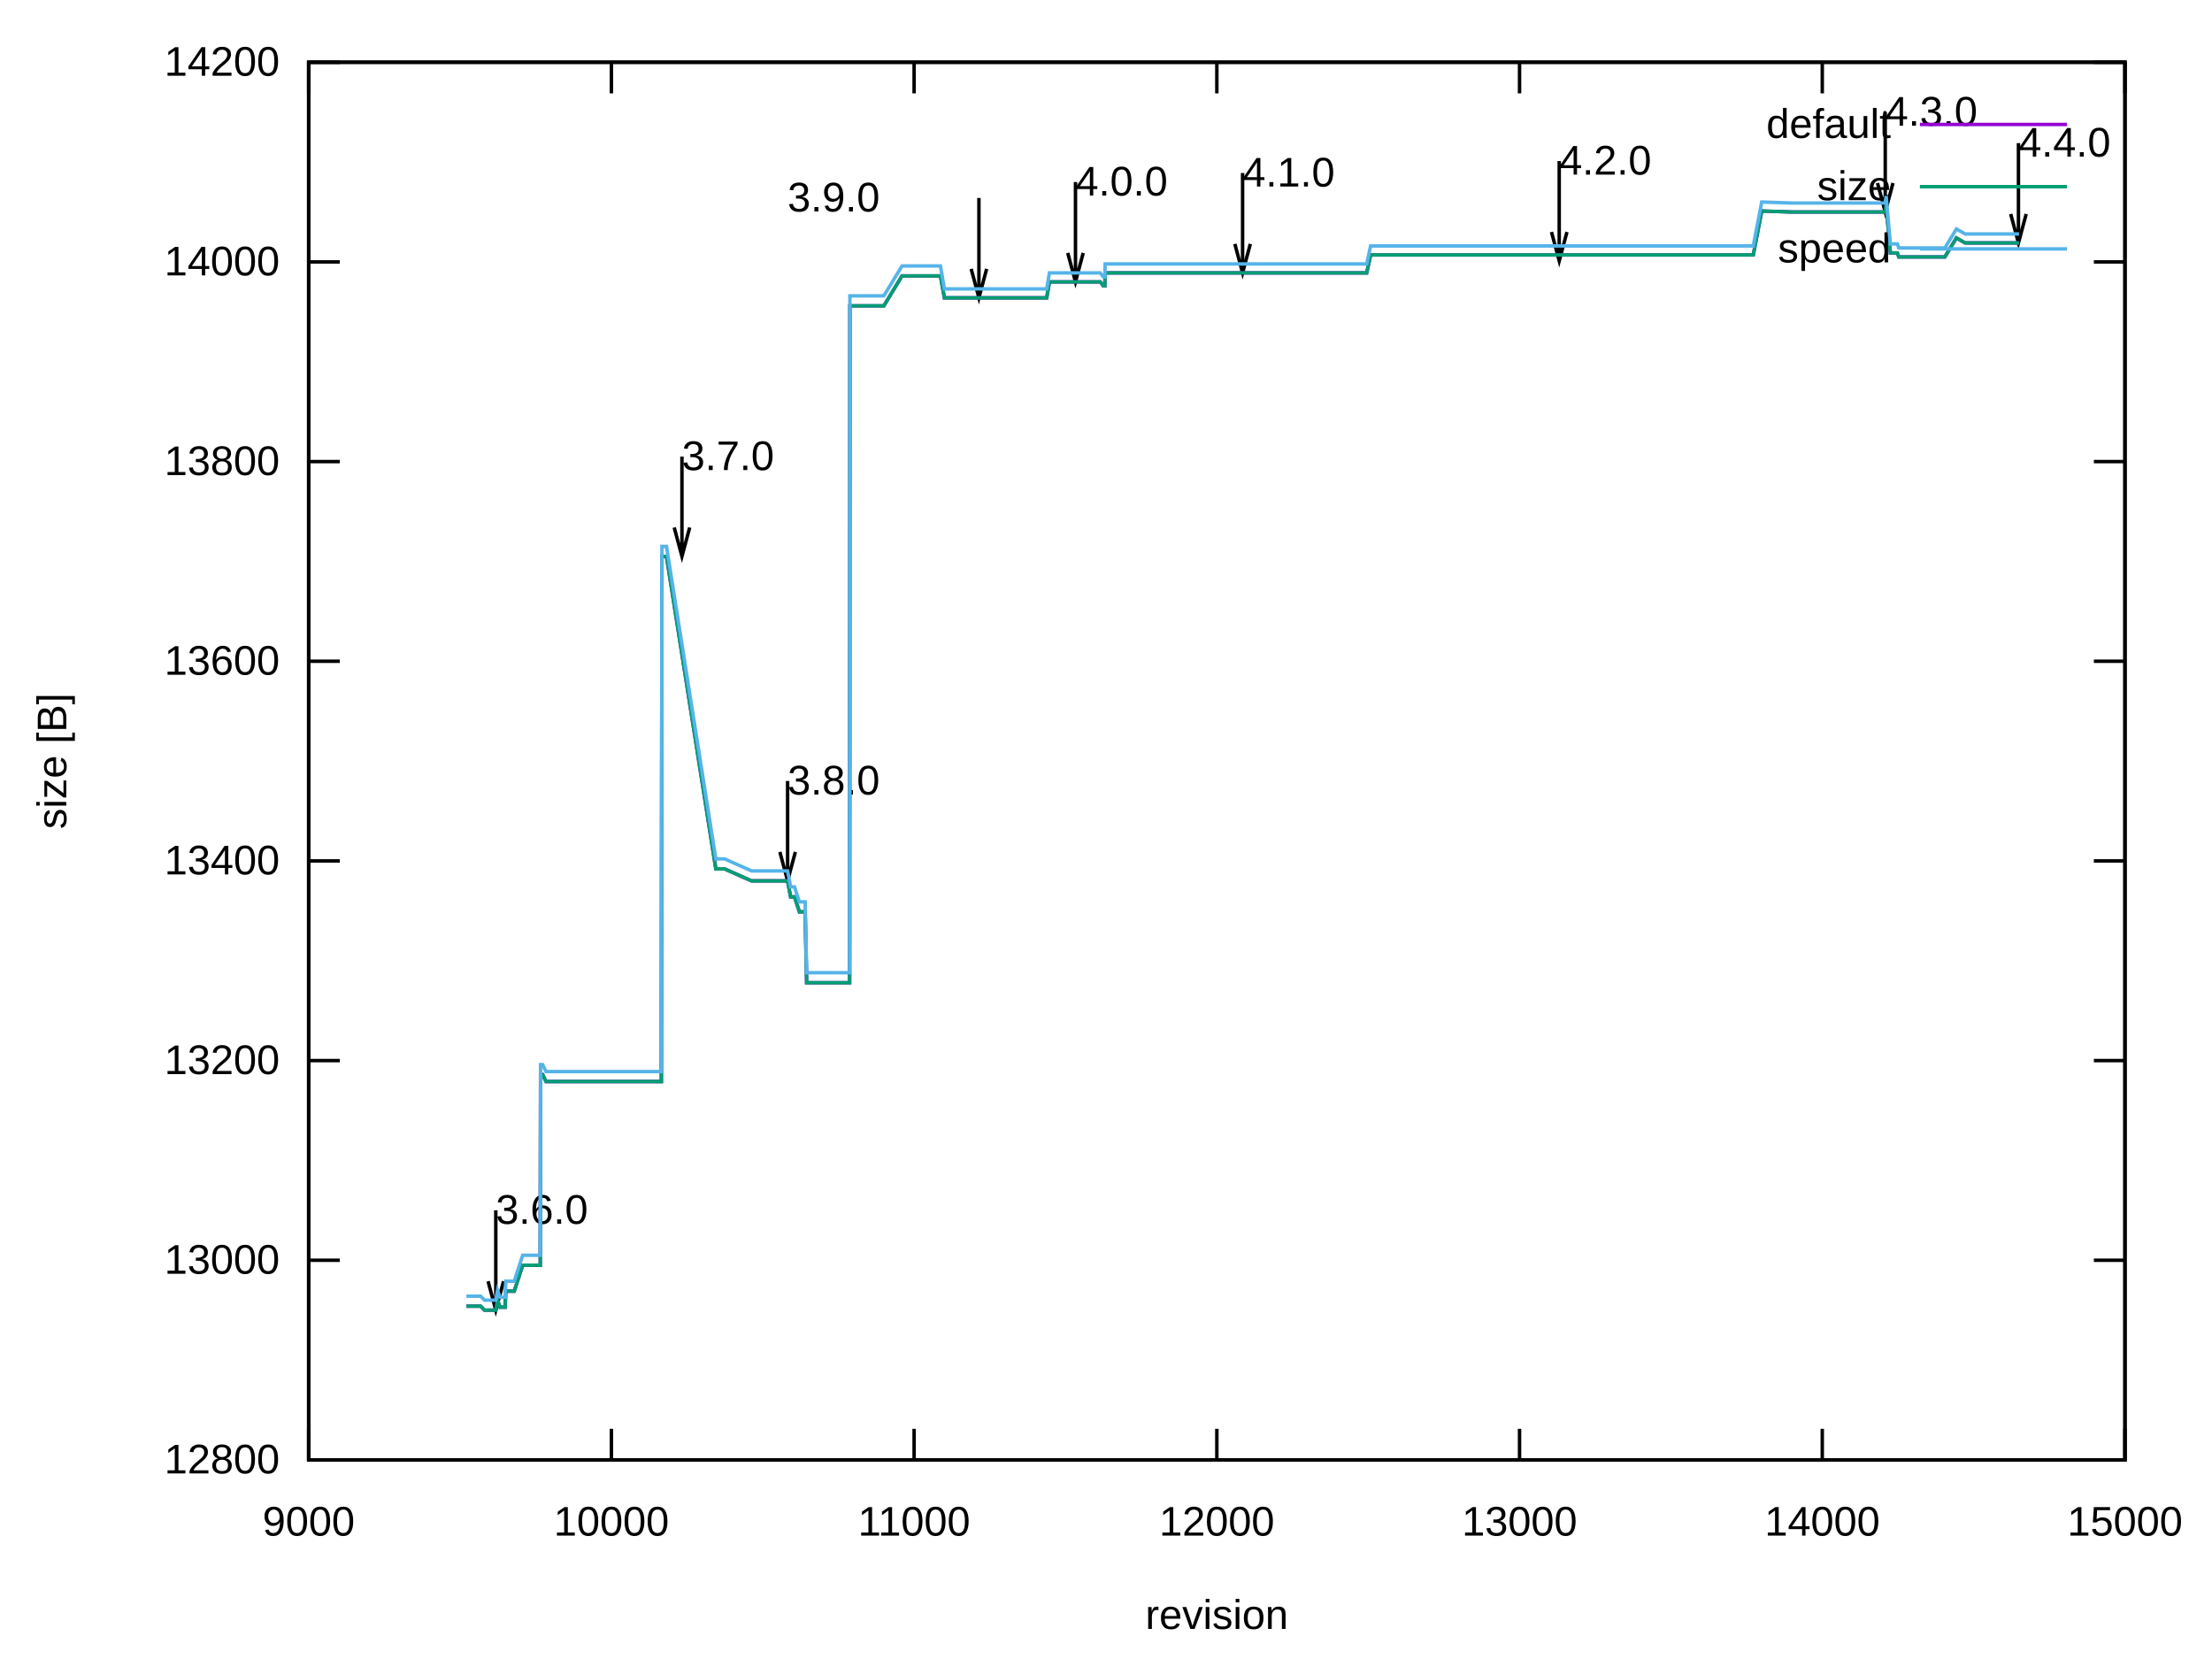
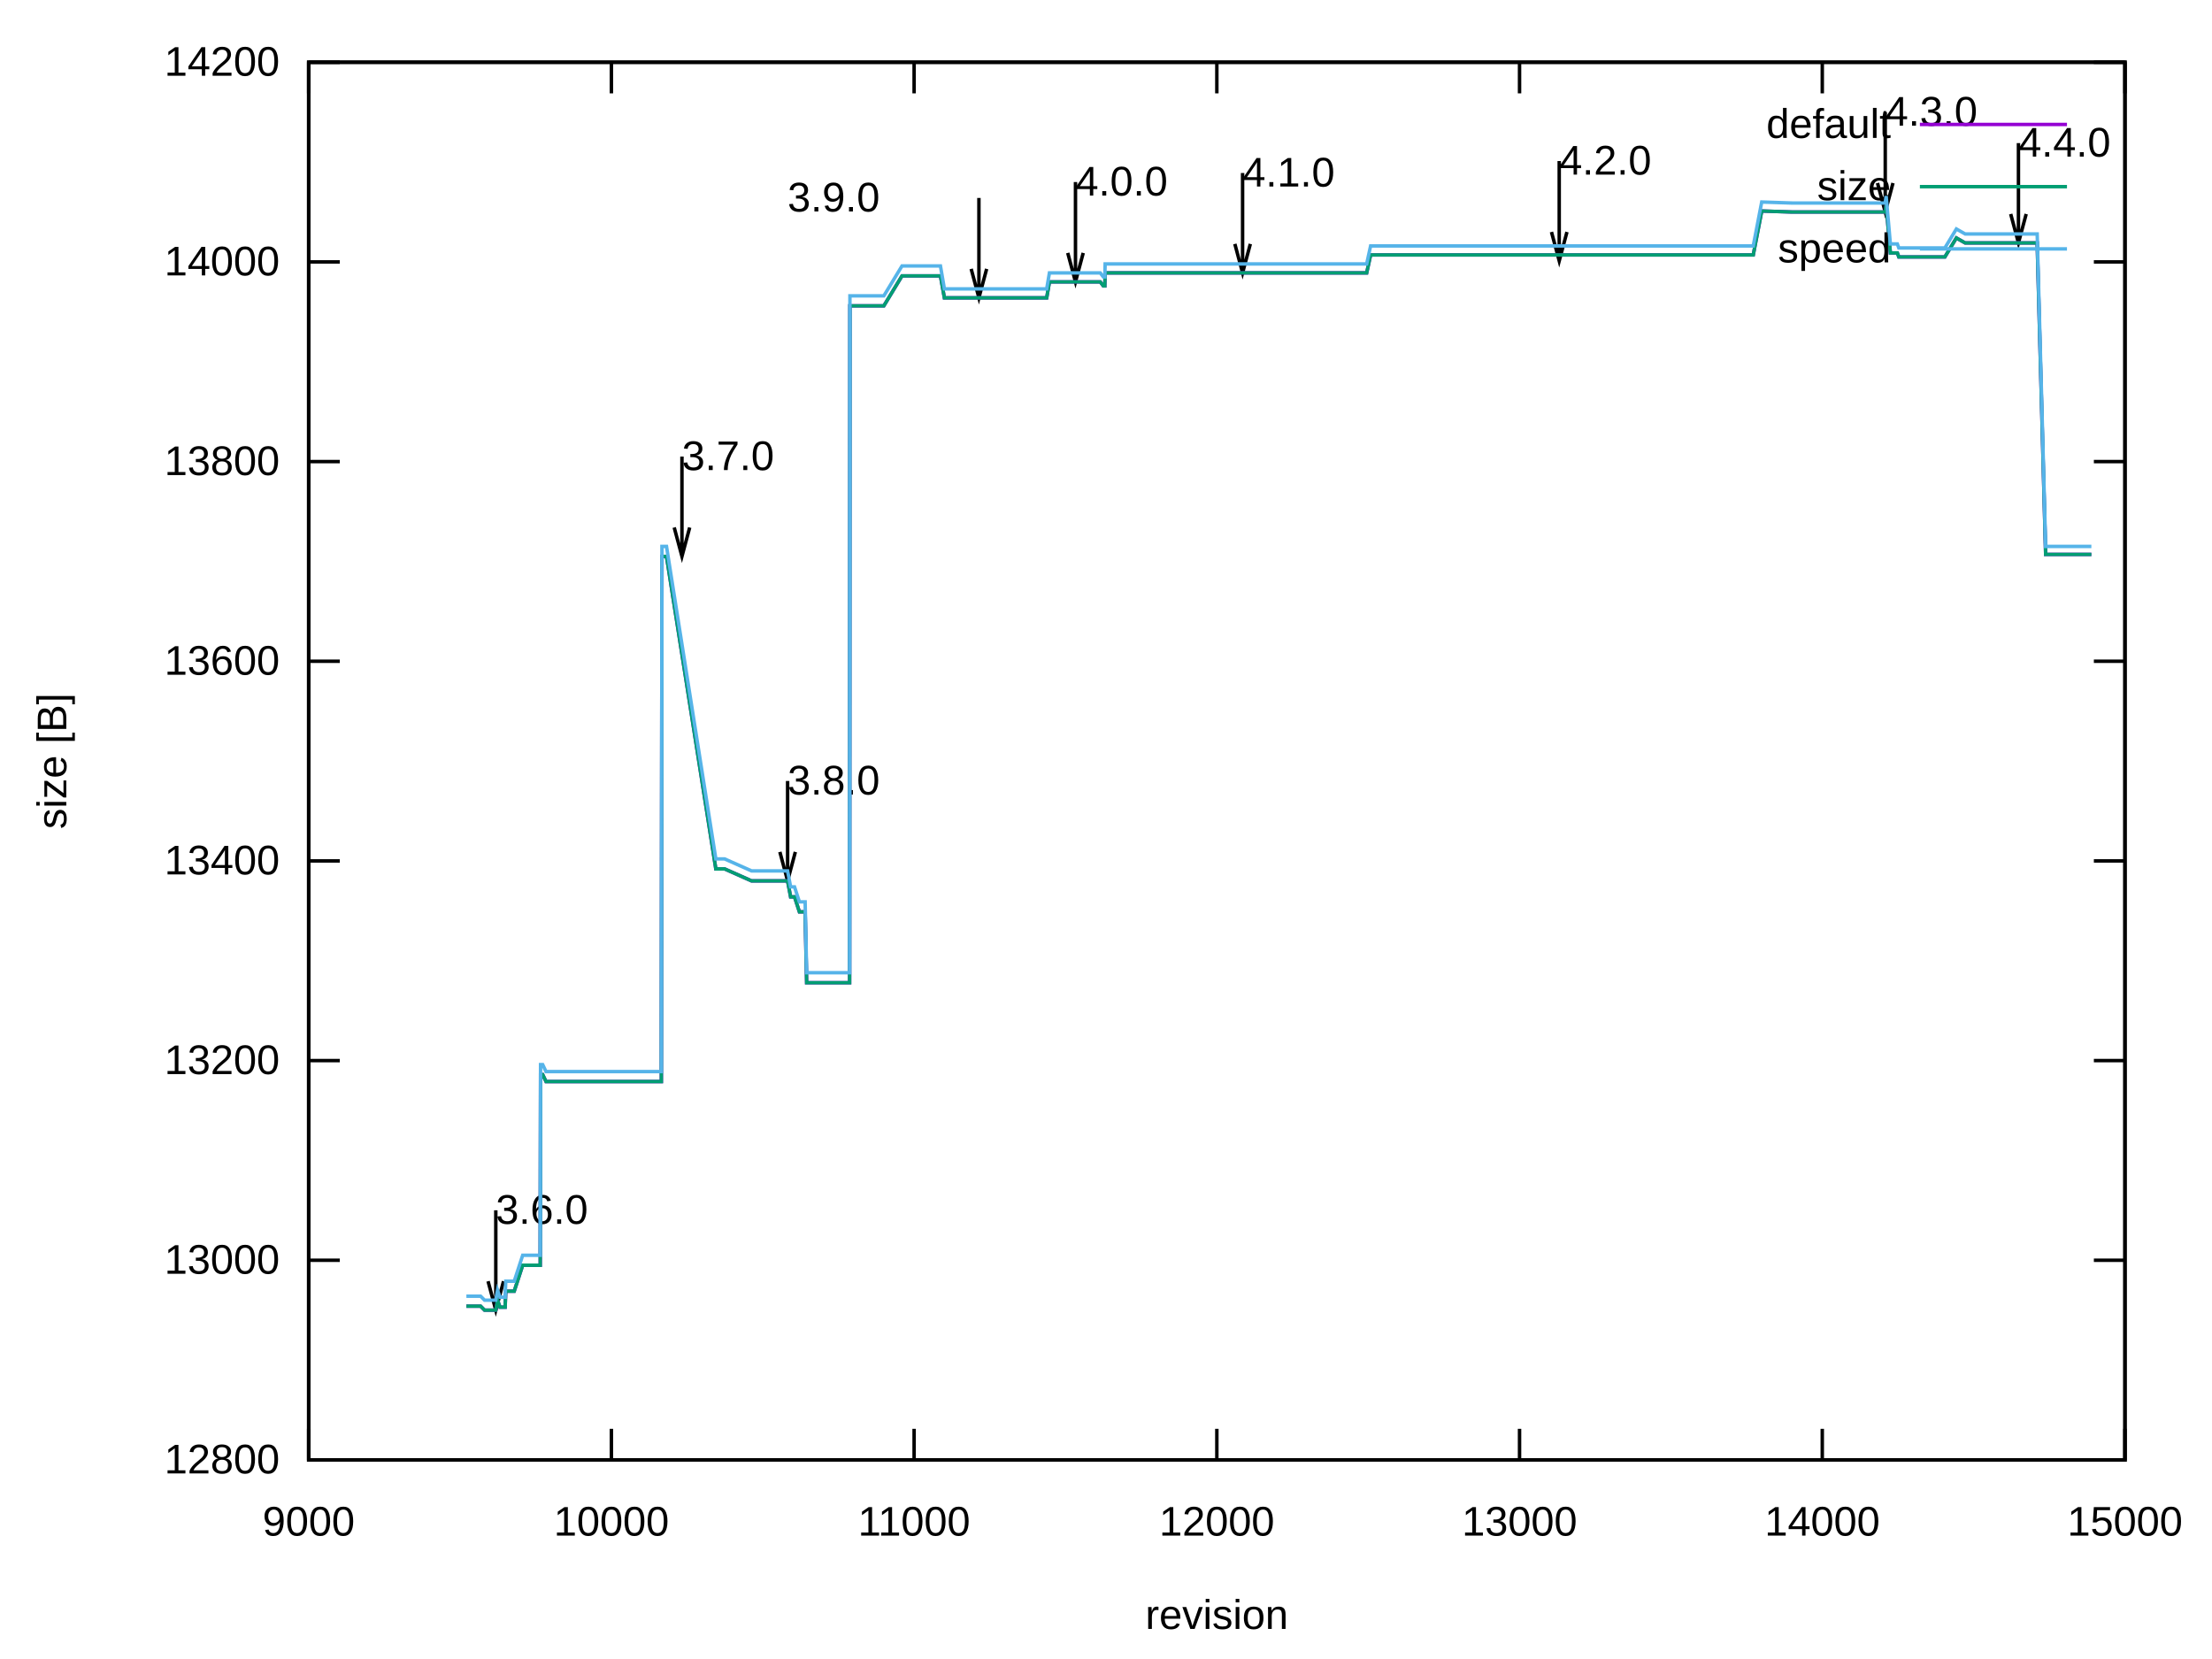
<svg xmlns="http://www.w3.org/2000/svg" xmlns:xlink="http://www.w3.org/1999/xlink" width="640" height="480" viewBox="0 0 640 480">
  <g id="gnuplot_canvas">
    <rect x="0" y="0" width="640" height="480" fill="none" />
    <defs>
      <circle id="gpDot" r="0.5" stroke-width="0.5" stroke="currentColor" />
      <path id="gpPt0" stroke-width="0.222" stroke="currentColor" d="M-1,0 h2 M0,-1 v2" />
      <path id="gpPt1" stroke-width="0.222" stroke="currentColor" d="M-1,-1 L1,1 M1,-1 L-1,1" />
      <path id="gpPt2" stroke-width="0.222" stroke="currentColor" d="M-1,0 L1,0 M0,-1 L0,1 M-1,-1 L1,1 M-1,1 L1,-1" />
      <rect id="gpPt3" stroke-width="0.222" stroke="currentColor" x="-1" y="-1" width="2" height="2" />
      <rect id="gpPt4" stroke-width="0.222" stroke="currentColor" fill="currentColor" x="-1" y="-1" width="2" height="2" />
      <circle id="gpPt5" stroke-width="0.222" stroke="currentColor" cx="0" cy="0" r="1" />
      <use xlink:href="#gpPt5" id="gpPt6" fill="currentColor" stroke="none" />
      <path id="gpPt7" stroke-width="0.222" stroke="currentColor" d="M0,-1.33 L-1.33,0.67 L1.33,0.67 z" />
      <use xlink:href="#gpPt7" id="gpPt8" fill="currentColor" stroke="none" />
      <use xlink:href="#gpPt7" id="gpPt9" stroke="currentColor" transform="rotate(180)" />
      <use xlink:href="#gpPt9" id="gpPt10" fill="currentColor" stroke="none" />
      <use xlink:href="#gpPt3" id="gpPt11" stroke="currentColor" transform="rotate(45)" />
      <use xlink:href="#gpPt11" id="gpPt12" fill="currentColor" stroke="none" />
      <path id="gpPt13" stroke-width="0.222" stroke="currentColor" d="M0,1.330 L1.265,0.411 L0.782,-1.067 L-0.782,-1.076 L-1.265,0.411 z" />
      <use xlink:href="#gpPt13" id="gpPt14" fill="currentColor" stroke="none" />
      <filter id="textbox" filterUnits="objectBoundingBox" x="0" y="0" height="1" width="1">
        <feFlood flood-color="white" flood-opacity="1" result="bgnd" />
        <feComposite in="SourceGraphic" in2="bgnd" operator="atop" />
      </filter>
      <filter id="greybox" filterUnits="objectBoundingBox" x="0" y="0" height="1" width="1">
        <feFlood flood-color="lightgrey" flood-opacity="1" result="grey" />
        <feComposite in="SourceGraphic" in2="grey" operator="atop" />
      </filter>
    </defs>
    <g fill="none" color="white" stroke="currentColor" stroke-width="1.00" stroke-linecap="butt" stroke-linejoin="miter">
</g>
    <g fill="none" color="black" stroke="currentColor" stroke-width="1.00" stroke-linecap="butt" stroke-linejoin="miter">
      <path stroke="black" d="M89.31,422.40 L98.31,422.40 M614.82,422.40 L605.82,422.40  " />
      <g transform="translate(80.92,426.30)" stroke="none" fill="black" font-family="Arial" font-size="12.00" text-anchor="end">
        <text>
          <tspan font-family="Arial"> 12800</tspan>
        </text>
      </g>
    </g>
    <g fill="none" color="black" stroke="currentColor" stroke-width="1.00" stroke-linecap="butt" stroke-linejoin="miter">
      <path stroke="black" d="M89.31,364.63 L98.31,364.63 M614.82,364.63 L605.82,364.63  " />
      <g transform="translate(80.92,368.53)" stroke="none" fill="black" font-family="Arial" font-size="12.00" text-anchor="end">
        <text>
          <tspan font-family="Arial"> 13000</tspan>
        </text>
      </g>
    </g>
    <g fill="none" color="black" stroke="currentColor" stroke-width="1.00" stroke-linecap="butt" stroke-linejoin="miter">
      <path stroke="black" d="M89.31,306.86 L98.31,306.86 M614.82,306.86 L605.82,306.86  " />
      <g transform="translate(80.92,310.76)" stroke="none" fill="black" font-family="Arial" font-size="12.00" text-anchor="end">
        <text>
          <tspan font-family="Arial"> 13200</tspan>
        </text>
      </g>
    </g>
    <g fill="none" color="black" stroke="currentColor" stroke-width="1.00" stroke-linecap="butt" stroke-linejoin="miter">
      <path stroke="black" d="M89.31,249.09 L98.31,249.09 M614.82,249.09 L605.82,249.09  " />
      <g transform="translate(80.92,252.99)" stroke="none" fill="black" font-family="Arial" font-size="12.00" text-anchor="end">
        <text>
          <tspan font-family="Arial"> 13400</tspan>
        </text>
      </g>
    </g>
    <g fill="none" color="black" stroke="currentColor" stroke-width="1.00" stroke-linecap="butt" stroke-linejoin="miter">
      <path stroke="black" d="M89.31,191.32 L98.31,191.32 M614.82,191.32 L605.82,191.32  " />
      <g transform="translate(80.92,195.22)" stroke="none" fill="black" font-family="Arial" font-size="12.00" text-anchor="end">
        <text>
          <tspan font-family="Arial"> 13600</tspan>
        </text>
      </g>
    </g>
    <g fill="none" color="black" stroke="currentColor" stroke-width="1.00" stroke-linecap="butt" stroke-linejoin="miter">
      <path stroke="black" d="M89.31,133.55 L98.31,133.55 M614.82,133.55 L605.82,133.55  " />
      <g transform="translate(80.92,137.45)" stroke="none" fill="black" font-family="Arial" font-size="12.00" text-anchor="end">
        <text>
          <tspan font-family="Arial"> 13800</tspan>
        </text>
      </g>
    </g>
    <g fill="none" color="black" stroke="currentColor" stroke-width="1.00" stroke-linecap="butt" stroke-linejoin="miter">
      <path stroke="black" d="M89.31,75.78 L98.31,75.78 M614.82,75.78 L605.82,75.78  " />
      <g transform="translate(80.92,79.68)" stroke="none" fill="black" font-family="Arial" font-size="12.00" text-anchor="end">
        <text>
          <tspan font-family="Arial"> 14000</tspan>
        </text>
      </g>
    </g>
    <g fill="none" color="black" stroke="currentColor" stroke-width="1.00" stroke-linecap="butt" stroke-linejoin="miter">
      <path stroke="black" d="M89.31,18.01 L98.31,18.01 M614.82,18.01 L605.82,18.01  " />
      <g transform="translate(80.92,21.91)" stroke="none" fill="black" font-family="Arial" font-size="12.00" text-anchor="end">
        <text>
          <tspan font-family="Arial"> 14200</tspan>
        </text>
      </g>
    </g>
    <g fill="none" color="black" stroke="currentColor" stroke-width="1.00" stroke-linecap="butt" stroke-linejoin="miter">
      <path stroke="black" d="M89.31,422.40 L89.31,413.40 M89.31,18.01 L89.31,27.01  " />
      <g transform="translate(89.31,444.30)" stroke="none" fill="black" font-family="Arial" font-size="12.00" text-anchor="middle">
        <text>
          <tspan font-family="Arial"> 9000</tspan>
        </text>
      </g>
    </g>
    <g fill="none" color="black" stroke="currentColor" stroke-width="1.00" stroke-linecap="butt" stroke-linejoin="miter">
      <path stroke="black" d="M176.90,422.40 L176.90,413.40 M176.90,18.01 L176.90,27.01  " />
      <g transform="translate(176.90,444.30)" stroke="none" fill="black" font-family="Arial" font-size="12.00" text-anchor="middle">
        <text>
          <tspan font-family="Arial"> 10000</tspan>
        </text>
      </g>
    </g>
    <g fill="none" color="black" stroke="currentColor" stroke-width="1.00" stroke-linecap="butt" stroke-linejoin="miter">
      <path stroke="black" d="M264.48,422.40 L264.48,413.40 M264.48,18.01 L264.48,27.01  " />
      <g transform="translate(264.48,444.30)" stroke="none" fill="black" font-family="Arial" font-size="12.00" text-anchor="middle">
        <text>
          <tspan font-family="Arial"> 11000</tspan>
        </text>
      </g>
    </g>
    <g fill="none" color="black" stroke="currentColor" stroke-width="1.00" stroke-linecap="butt" stroke-linejoin="miter">
      <path stroke="black" d="M352.07,422.40 L352.07,413.40 M352.07,18.01 L352.07,27.01  " />
      <g transform="translate(352.07,444.30)" stroke="none" fill="black" font-family="Arial" font-size="12.00" text-anchor="middle">
        <text>
          <tspan font-family="Arial"> 12000</tspan>
        </text>
      </g>
    </g>
    <g fill="none" color="black" stroke="currentColor" stroke-width="1.00" stroke-linecap="butt" stroke-linejoin="miter">
      <path stroke="black" d="M439.65,422.40 L439.65,413.40 M439.65,18.01 L439.65,27.01  " />
      <g transform="translate(439.65,444.30)" stroke="none" fill="black" font-family="Arial" font-size="12.00" text-anchor="middle">
        <text>
          <tspan font-family="Arial"> 13000</tspan>
        </text>
      </g>
    </g>
    <g fill="none" color="black" stroke="currentColor" stroke-width="1.00" stroke-linecap="butt" stroke-linejoin="miter">
      <path stroke="black" d="M527.24,422.40 L527.24,413.40 M527.24,18.01 L527.24,27.01  " />
      <g transform="translate(527.24,444.30)" stroke="none" fill="black" font-family="Arial" font-size="12.00" text-anchor="middle">
        <text>
          <tspan font-family="Arial"> 14000</tspan>
        </text>
      </g>
    </g>
    <g fill="none" color="black" stroke="currentColor" stroke-width="1.00" stroke-linecap="butt" stroke-linejoin="miter">
      <path stroke="black" d="M614.82,422.40 L614.82,413.40 M614.82,18.01 L614.82,27.01  " />
      <g transform="translate(614.82,444.30)" stroke="none" fill="black" font-family="Arial" font-size="12.00" text-anchor="middle">
        <text>
          <tspan font-family="Arial"> 15000</tspan>
        </text>
      </g>
    </g>
    <g fill="none" color="black" stroke="currentColor" stroke-width="1.00" stroke-linecap="butt" stroke-linejoin="miter">
</g>
    <g fill="none" color="black" stroke="currentColor" stroke-width="1.00" stroke-linecap="butt" stroke-linejoin="miter">
      <path stroke="black" d="M89.31,18.01 L89.31,422.40 L614.82,422.40 L614.82,18.01 L89.31,18.01 Z  " />
      <g transform="translate(143.44,354.09)" stroke="none" fill="black" font-family="Arial" font-size="12.00" text-anchor="start">
        <text>
          <tspan font-family="Arial">3.6.0</tspan>
        </text>
      </g>
      <g transform="translate(197.30,136.01)" stroke="none" fill="black" font-family="Arial" font-size="12.00" text-anchor="start">
        <text>
          <tspan font-family="Arial">3.7.0</tspan>
        </text>
      </g>
      <g transform="translate(227.87,229.88)" stroke="none" fill="black" font-family="Arial" font-size="12.00" text-anchor="start">
        <text>
          <tspan font-family="Arial">3.8.0</tspan>
        </text>
      </g>
      <g transform="translate(227.87,61.19)" stroke="none" fill="black" font-family="Arial" font-size="12.00" text-anchor="start">
        <text>
          <tspan font-family="Arial">3.9.0</tspan>
        </text>
      </g>
      <g transform="translate(311.16,56.57)" stroke="none" fill="black" font-family="Arial" font-size="12.00" text-anchor="start">
        <text>
          <tspan font-family="Arial">4.0.0</tspan>
        </text>
      </g>
      <g transform="translate(359.51,53.97)" stroke="none" fill="black" font-family="Arial" font-size="12.00" text-anchor="start">
        <text>
          <tspan font-family="Arial">4.1.0</tspan>
        </text>
      </g>
      <g transform="translate(451.12,50.51)" stroke="none" fill="black" font-family="Arial" font-size="12.00" text-anchor="start">
        <text>
          <tspan font-family="Arial">4.2.0</tspan>
        </text>
      </g>
      <g transform="translate(545.45,36.35)" stroke="none" fill="black" font-family="Arial" font-size="12.00" text-anchor="start">
        <text>
          <tspan font-family="Arial">4.3.0</tspan>
        </text>
      </g>
      <g transform="translate(583.99,45.31)" stroke="none" fill="black" font-family="Arial" font-size="12.00" text-anchor="start">
        <text>
          <tspan font-family="Arial">4.4.0</tspan>
        </text>
      </g>
-       <path stroke="black" d="M141.21,370.70 L143.45,379.06 L145.69,370.70 M143.45,350.18 L143.45,379.06 M195.07,152.62 L197.31,160.98 L199.55,152.62   M197.31,132.10 L197.31,160.98 M225.64,246.49 L227.88,254.86 L230.12,246.49 M227.88,225.97 L227.88,254.86 M280.99,77.80   L283.23,86.17 L285.47,77.80 M283.23,57.28 L283.23,86.17 M308.93,73.18 L311.17,81.55 L313.41,73.18 M311.17,52.66   L311.17,81.55 M357.28,70.58 L359.52,78.95 L361.76,70.58 M359.52,50.06 L359.52,78.95 M448.89,67.12 L451.13,75.48   L453.37,67.12 M451.13,46.60 L451.13,75.48 M543.22,52.96 L545.46,61.33 L547.70,52.96 M545.46,32.44 L545.46,61.33   M581.76,61.92 L584.00,70.28 L586.24,61.92 M584.00,41.40 L584.00,70.28  " />
-     </g>
-     <g fill="none" color="black" stroke="currentColor" stroke-width="1.00" stroke-linecap="butt" stroke-linejoin="miter">
-       <g transform="translate(19.18,220.21) rotate(270)" stroke="none" fill="black" font-family="Arial" font-size="12.00" text-anchor="middle">
-         <text>
-           <tspan font-family="Arial">size [B]</tspan>
-         </text>
-       </g>
-     </g>
-     <g fill="none" color="black" stroke="currentColor" stroke-width="1.00" stroke-linecap="butt" stroke-linejoin="miter">
-       <g transform="translate(352.06,471.30)" stroke="none" fill="black" font-family="Arial" font-size="12.00" text-anchor="middle">
-         <text>
-           <tspan font-family="Arial">revision</tspan>
-         </text>
-       </g>
+     </g>
+     <g fill="none" color="black" stroke="currentColor" stroke-width="1.00" stroke-linecap="butt" stroke-linejoin="miter">
+       <path stroke="black" d="M141.21,370.70 L143.45,379.06 L145.69,370.70 M143.45,350.18 L143.45,379.06  " />
+     </g>
+     <g fill="none" color="black" stroke="currentColor" stroke-width="1.00" stroke-linecap="butt" stroke-linejoin="miter">
+       <path stroke="black" d="M195.07,152.62 L197.31,160.98 L199.55,152.62 M197.31,132.10 L197.31,160.98  " />
+     </g>
+     <g fill="none" color="black" stroke="currentColor" stroke-width="1.00" stroke-linecap="butt" stroke-linejoin="miter">
+       <path stroke="black" d="M225.64,246.49 L227.88,254.86 L230.12,246.49 M227.88,225.97 L227.88,254.86  " />
+     </g>
+     <g fill="none" color="black" stroke="currentColor" stroke-width="1.00" stroke-linecap="butt" stroke-linejoin="miter">
+       <path stroke="black" d="M280.99,77.80 L283.23,86.17 L285.47,77.80 M283.23,57.28 L283.23,86.17  " />
+     </g>
+     <g fill="none" color="black" stroke="currentColor" stroke-width="1.00" stroke-linecap="butt" stroke-linejoin="miter">
+       <path stroke="black" d="M308.93,73.18 L311.17,81.55 L313.41,73.18 M311.17,52.66 L311.17,81.55  " />
+     </g>
+     <g fill="none" color="black" stroke="currentColor" stroke-width="1.00" stroke-linecap="butt" stroke-linejoin="miter">
+       <path stroke="black" d="M357.28,70.58 L359.52,78.95 L361.76,70.58 M359.52,50.06 L359.52,78.95  " />
+     </g>
+     <g fill="none" color="black" stroke="currentColor" stroke-width="1.00" stroke-linecap="butt" stroke-linejoin="miter">
+       <path stroke="black" d="M448.89,67.12 L451.13,75.48 L453.37,67.12 M451.13,46.60 L451.13,75.48  " />
+     </g>
+     <g fill="none" color="black" stroke="currentColor" stroke-width="1.00" stroke-linecap="butt" stroke-linejoin="miter">
+       <path stroke="black" d="M543.22,52.96 L545.46,61.33 L547.70,52.96 M545.46,32.44 L545.46,61.33  " />
+     </g>
+     <g fill="none" color="black" stroke="currentColor" stroke-width="1.00" stroke-linecap="butt" stroke-linejoin="miter">
+       <path stroke="black" d="M581.76,61.92 L584.00,70.28 L586.24,61.92 M584.00,41.40 L584.00,70.28  " />
    </g>
    <g fill="none" color="black" stroke="currentColor" stroke-width="1.00" stroke-linecap="butt" stroke-linejoin="miter">
</g>
    <g id="gnuplot_plot_1">
      <g fill="none" color="black" stroke="currentColor" stroke-width="1.00" stroke-linecap="butt" stroke-linejoin="miter">
        <g transform="translate(547.09,39.91)" stroke="none" fill="black" font-family="Arial" font-size="12.00" text-anchor="end">
          <text>
            <tspan font-family="Arial">default</tspan>
          </text>
        </g>
      </g>
      <g fill="none" color="black" stroke="currentColor" stroke-width="1.00" stroke-linecap="butt" stroke-linejoin="miter">
-         <path stroke="rgb(148,   0, 211)" d="M555.48,36.01 L598.04,36.01 M134.94,377.92 L136.61,377.92 L137.48,377.92 L139.06,377.92 L140.20,379.07 L140.90,379.07   L141.51,379.07 L141.95,379.07 L142.04,379.07 L142.12,379.07 L142.21,379.07 L143.44,379.07 L143.96,376.18 L144.66,378.21   L144.93,378.21 L145.01,378.21 L145.10,378.21 L145.19,378.21 L145.36,378.21 L145.80,378.21 L145.89,378.21 L146.15,378.21   L146.33,373.58 L146.50,373.58 L146.59,373.58 L147.03,373.58 L147.29,373.58 L147.47,373.58 L147.55,373.58 L147.64,373.58   L148.78,373.58 L151.23,366.07 L153.25,366.07 L154.12,366.07 L154.74,366.07 L155.09,366.07 L155.96,366.07 L156.22,366.07   L156.31,366.07 L156.40,310.90 L156.49,310.90 L157.01,310.90 L157.98,312.93 L158.50,312.93 L158.59,312.93 L158.76,312.93   L159.12,312.93 L159.64,312.93 L159.99,312.93 L160.08,312.93 L160.69,312.93 L160.95,312.93 L161.04,312.93 L161.13,312.93   L162.01,312.93 L162.18,312.93 L162.53,312.93 L166.30,312.93 L172.43,312.93 L172.78,312.93 L172.95,312.93 L173.04,312.93   L173.48,312.93 L191.17,312.93 L191.35,312.93 L191.52,160.99 L192.13,160.99 L192.75,160.99 L192.84,160.99 L207.11,251.40   L207.46,251.40 L207.55,251.40 L208.95,251.40 L209.04,251.40 L209.65,251.40 L217.45,254.87 L220.25,254.87 L221.56,254.87   L224.19,254.87 L225.77,254.87 L227.87,254.87 L228.75,259.49 L229.53,259.49 L229.88,259.49 L231.29,263.82 L232.95,263.82   L233.39,284.33 L234.35,284.33 L234.70,284.33 L235.40,284.33 L244.77,284.33 L245.39,284.33 L245.74,284.33 L245.82,284.33   L245.91,88.49 L246.09,88.49 L246.96,88.49 L255.72,88.49 L260.98,79.82 L262.20,79.82 L272.10,79.82 L273.24,86.18   L277.62,86.18 L283.22,86.18 L287.25,86.18 L293.38,86.18 L293.82,86.18 L296.97,86.18 L302.58,86.18 L302.84,86.18   L303.63,81.56 L308.89,81.56 L309.06,81.56 L311.16,81.56 L315.80,81.56 L318.26,81.56 L318.34,81.56 L319.22,82.71   L319.66,82.71 L319.75,78.96 L320.27,78.96 L320.36,78.96 L327.72,78.96 L336.47,78.96 L352.15,78.96 L356.97,78.96   L359.51,78.96 L360.65,78.96 L360.82,78.96 L361.00,78.96 L361.35,78.96 L361.61,78.96 L362.05,78.96 L386.40,78.96   L388.41,78.96 L389.73,78.96 L391.48,78.96 L392.70,78.96 L394.81,78.96 L395.42,78.96 L396.56,73.76 L408.29,73.76   L411.01,73.76 L412.41,73.76 L412.67,73.76 L417.40,73.76 L420.73,73.76 L421.70,73.76 L424.50,73.76 L427.56,73.76   L428.70,73.76 L430.10,73.76 L430.89,73.76 L436.93,73.76 L451.12,73.76 L457.17,73.76 L465.93,73.76 L483.00,73.76   L500.00,73.76 L500.87,73.76 L501.75,73.76 L505.16,73.76 L507.27,73.76 L509.72,61.05 L518.48,61.34 L527.24,61.34   L543.35,61.34 L545.45,61.34 L545.72,59.32 L546.94,73.18 L547.82,73.18 L548.08,73.18 L548.78,73.18 L548.96,73.18   L549.39,74.34 L553.51,74.34 L557.54,74.34 L559.64,74.34 L562.09,74.34 L562.71,74.34 L566.04,68.85 L568.58,70.29   L571.90,70.29 L573.48,70.29 L583.99,70.29 L584.17,70.29  " />
+         <path stroke="rgb(148,   0, 211)" d="M555.48,36.01 L598.04,36.01 M134.94,377.92 L136.61,377.92 L137.48,377.92 L139.06,377.92 L140.20,379.07 L140.90,379.07   L141.51,379.07 L141.95,379.07 L142.04,379.07 L142.12,379.07 L142.21,379.07 L143.44,379.07 L143.96,376.18 L144.66,378.21   L144.93,378.21 L145.01,378.21 L145.10,378.21 L145.19,378.21 L145.36,378.21 L145.80,378.21 L145.89,378.21 L146.15,378.21   L146.33,373.58 L146.50,373.58 L146.59,373.58 L147.03,373.58 L147.29,373.58 L147.47,373.58 L147.55,373.58 L147.64,373.58   L148.78,373.58 L151.23,366.07 L153.25,366.07 L154.12,366.07 L154.74,366.07 L155.09,366.07 L155.96,366.07 L156.22,366.07   L156.31,366.07 L156.40,310.90 L156.49,310.90 L157.01,310.90 L157.98,312.93 L158.50,312.93 L158.59,312.93 L158.76,312.93   L159.12,312.93 L159.64,312.93 L159.99,312.93 L160.08,312.93 L160.69,312.93 L160.95,312.93 L161.04,312.93 L161.13,312.93   L162.01,312.93 L162.18,312.93 L162.53,312.93 L166.30,312.93 L172.43,312.93 L172.78,312.93 L172.95,312.93 L173.04,312.93   L173.48,312.93 L191.17,312.93 L191.35,312.93 L191.52,160.99 L192.13,160.99 L192.75,160.99 L192.84,160.99 L207.11,251.40   L207.46,251.40 L207.55,251.40 L208.95,251.40 L209.04,251.40 L209.65,251.40 L217.45,254.87 L220.25,254.87 L221.56,254.87   L224.19,254.87 L225.77,254.87 L227.87,254.87 L228.75,259.49 L229.53,259.49 L229.88,259.49 L231.29,263.82 L232.95,263.82   L233.39,284.33 L234.35,284.33 L234.70,284.33 L235.40,284.33 L244.77,284.33 L245.39,284.33 L245.74,284.33 L245.82,284.33   L245.91,88.49 L246.09,88.49 L246.96,88.49 L255.72,88.49 L260.98,79.82 L262.20,79.82 L272.10,79.82 L273.24,86.18   L277.62,86.18 L283.22,86.18 L287.25,86.18 L293.38,86.18 L293.82,86.18 L296.97,86.18 L302.58,86.18 L302.84,86.18   L303.63,81.56 L308.89,81.56 L309.06,81.56 L311.16,81.56 L315.80,81.56 L318.26,81.56 L318.34,81.56 L319.22,82.71   L319.66,82.71 L319.75,78.96 L320.27,78.96 L320.36,78.96 L327.72,78.96 L336.47,78.96 L352.15,78.96 L356.97,78.96   L359.51,78.96 L360.65,78.96 L360.82,78.96 L361.00,78.96 L361.35,78.96 L361.61,78.96 L362.05,78.96 L386.40,78.96   L388.41,78.96 L389.73,78.96 L391.48,78.96 L392.70,78.96 L394.81,78.96 L395.42,78.96 L396.56,73.76 L408.29,73.76   L411.01,73.76 L412.41,73.76 L412.67,73.76 L417.40,73.76 L420.73,73.76 L421.70,73.76 L424.50,73.76 L427.56,73.76   L428.70,73.76 L430.10,73.76 L430.89,73.76 L436.93,73.76 L451.12,73.76 L457.17,73.76 L465.93,73.76 L483.00,73.76   L500.00,73.76 L500.87,73.76 L501.75,73.76 L505.16,73.76 L507.27,73.76 L509.72,61.05 L518.48,61.34 L527.24,61.34   L543.35,61.34 L545.45,61.34 L545.72,59.32 L546.94,73.18 L547.82,73.18 L548.08,73.18 L548.78,73.18 L548.96,73.18   L549.39,74.34 L553.51,74.34 L557.54,74.34 L559.64,74.34 L562.09,74.34 L562.71,74.34 L566.04,68.85 L568.58,70.29   L571.90,70.29 L573.48,70.29 L583.99,70.29 L584.17,70.29 L589.42,70.29 L591.87,160.41 L598.79,160.41 L605.10,160.41    " />
      </g>
    </g>
    <g id="gnuplot_plot_2">
      <g fill="none" color="black" stroke="currentColor" stroke-width="1.00" stroke-linecap="butt" stroke-linejoin="miter">
        <g transform="translate(547.09,57.91)" stroke="none" fill="black" font-family="Arial" font-size="12.00" text-anchor="end">
          <text>
            <tspan font-family="Arial">size</tspan>
          </text>
        </g>
      </g>
      <g fill="none" color="black" stroke="currentColor" stroke-width="1.00" stroke-linecap="butt" stroke-linejoin="miter">
-         <path stroke="rgb(  0, 158, 115)" d="M555.48,54.01 L598.04,54.01 M134.94,377.92 L136.61,377.92 L137.48,377.92 L139.06,377.92 L140.20,379.07 L140.90,379.07   L141.51,379.07 L141.95,379.07 L142.04,379.07 L142.12,379.07 L142.21,379.07 L143.44,379.07 L143.96,376.18 L144.66,378.21   L144.93,378.21 L145.01,378.21 L145.10,378.21 L145.19,378.21 L145.36,378.21 L145.80,378.21 L145.89,378.21 L146.15,378.21   L146.33,373.58 L146.50,373.58 L146.59,373.58 L147.03,373.58 L147.29,373.58 L147.47,373.58 L147.55,373.58 L147.64,373.58   L148.78,373.58 L151.23,366.07 L153.25,366.07 L154.12,366.07 L154.74,366.07 L155.09,366.07 L155.96,366.07 L156.22,366.07   L156.31,366.07 L156.40,310.90 L156.49,310.90 L157.01,310.90 L157.98,312.93 L158.50,312.93 L158.59,312.93 L158.76,312.93   L159.12,312.93 L159.64,312.93 L159.99,312.93 L160.08,312.93 L160.69,312.93 L160.95,312.93 L161.04,312.93 L161.13,312.93   L162.01,312.93 L162.18,312.93 L162.53,312.93 L166.30,312.93 L172.43,312.93 L172.78,312.93 L172.95,312.93 L173.04,312.93   L173.48,312.93 L191.17,312.93 L191.35,312.93 L191.52,160.99 L192.13,160.99 L192.75,160.99 L192.84,160.99 L207.11,251.40   L207.46,251.40 L207.55,251.40 L208.95,251.40 L209.04,251.40 L209.65,251.40 L217.45,254.87 L220.25,254.87 L221.56,254.87   L224.19,254.87 L225.77,254.87 L227.87,254.87 L228.75,259.49 L229.53,259.49 L229.88,259.49 L231.29,263.82 L232.95,263.82   L233.39,284.33 L234.35,284.33 L234.70,284.33 L235.40,284.33 L244.77,284.33 L245.39,284.33 L245.74,284.33 L245.82,284.33   L245.91,88.49 L246.09,88.49 L246.96,88.49 L255.72,88.49 L260.98,79.82 L262.20,79.82 L272.10,79.82 L273.24,86.18   L277.62,86.18 L283.22,86.18 L287.25,86.18 L293.38,86.18 L293.82,86.18 L296.97,86.18 L302.58,86.18 L302.84,86.18   L303.63,81.56 L308.89,81.56 L309.06,81.56 L311.16,81.56 L315.80,81.56 L318.26,81.56 L318.34,81.56 L319.22,82.71   L319.66,82.71 L319.75,78.96 L320.27,78.96 L320.36,78.96 L327.72,78.96 L336.47,78.96 L352.15,78.96 L356.97,78.96   L359.51,78.96 L360.65,78.96 L360.82,78.96 L361.00,78.96 L361.35,78.96 L361.61,78.96 L362.05,78.96 L386.40,78.96   L388.41,78.96 L389.73,78.96 L391.48,78.96 L392.70,78.96 L394.81,78.96 L395.42,78.96 L396.56,73.76 L408.29,73.76   L411.01,73.76 L412.41,73.76 L412.67,73.76 L417.40,73.76 L420.73,73.76 L421.70,73.76 L424.50,73.76 L427.56,73.76   L428.70,73.76 L430.10,73.76 L430.89,73.76 L436.93,73.76 L451.12,73.76 L457.17,73.76 L465.93,73.76 L483.00,73.76   L500.00,73.76 L500.87,73.76 L501.75,73.76 L505.16,73.76 L507.27,73.76 L509.72,61.05 L518.48,61.34 L527.24,61.34   L543.35,61.34 L545.45,61.34 L545.72,59.32 L546.94,73.18 L547.82,73.18 L548.08,73.18 L548.78,73.18 L548.96,73.18   L549.39,74.34 L553.51,74.34 L557.54,74.34 L559.64,74.34 L562.09,74.34 L562.71,74.34 L566.04,68.85 L568.58,70.29   L571.90,70.29 L573.48,70.29 L583.99,70.29 L584.17,70.29  " />
+         <path stroke="rgb(  0, 158, 115)" d="M555.48,54.01 L598.04,54.01 M134.94,377.92 L136.61,377.92 L137.48,377.92 L139.06,377.92 L140.20,379.07 L140.90,379.07   L141.51,379.07 L141.95,379.07 L142.04,379.07 L142.12,379.07 L142.21,379.07 L143.44,379.07 L143.96,376.18 L144.66,378.21   L144.93,378.21 L145.01,378.21 L145.10,378.21 L145.19,378.21 L145.36,378.21 L145.80,378.21 L145.89,378.21 L146.15,378.21   L146.33,373.58 L146.50,373.58 L146.59,373.58 L147.03,373.58 L147.29,373.58 L147.47,373.58 L147.55,373.58 L147.64,373.58   L148.78,373.58 L151.23,366.07 L153.25,366.07 L154.12,366.07 L154.74,366.07 L155.09,366.07 L155.96,366.07 L156.22,366.07   L156.31,366.07 L156.40,310.90 L156.49,310.90 L157.01,310.90 L157.98,312.93 L158.50,312.93 L158.59,312.93 L158.76,312.93   L159.12,312.93 L159.64,312.93 L159.99,312.93 L160.08,312.93 L160.69,312.93 L160.95,312.93 L161.04,312.93 L161.13,312.93   L162.01,312.93 L162.18,312.93 L162.53,312.93 L166.30,312.93 L172.43,312.93 L172.78,312.93 L172.95,312.93 L173.04,312.93   L173.48,312.93 L191.17,312.93 L191.35,312.93 L191.52,160.99 L192.13,160.99 L192.75,160.99 L192.84,160.99 L207.11,251.40   L207.46,251.40 L207.55,251.40 L208.95,251.40 L209.04,251.40 L209.65,251.40 L217.45,254.87 L220.25,254.87 L221.56,254.87   L224.19,254.87 L225.77,254.87 L227.87,254.87 L228.75,259.49 L229.53,259.49 L229.88,259.49 L231.29,263.82 L232.95,263.82   L233.39,284.33 L234.35,284.33 L234.70,284.33 L235.40,284.33 L244.77,284.33 L245.39,284.33 L245.74,284.33 L245.82,284.33   L245.91,88.49 L246.09,88.49 L246.96,88.49 L255.72,88.49 L260.98,79.82 L262.20,79.82 L272.10,79.82 L273.24,86.18   L277.62,86.18 L283.22,86.18 L287.25,86.18 L293.38,86.18 L293.82,86.18 L296.97,86.18 L302.58,86.18 L302.84,86.18   L303.63,81.56 L308.89,81.56 L309.06,81.56 L311.16,81.56 L315.80,81.56 L318.26,81.56 L318.34,81.56 L319.22,82.71   L319.66,82.71 L319.75,78.96 L320.27,78.96 L320.36,78.96 L327.72,78.96 L336.47,78.96 L352.15,78.96 L356.97,78.96   L359.51,78.96 L360.65,78.96 L360.82,78.96 L361.00,78.96 L361.35,78.96 L361.61,78.96 L362.05,78.96 L386.40,78.96   L388.41,78.96 L389.73,78.96 L391.48,78.96 L392.70,78.96 L394.81,78.96 L395.42,78.96 L396.56,73.76 L408.29,73.76   L411.01,73.76 L412.41,73.76 L412.67,73.76 L417.40,73.76 L420.73,73.76 L421.70,73.76 L424.50,73.76 L427.56,73.76   L428.70,73.76 L430.10,73.76 L430.89,73.76 L436.93,73.76 L451.12,73.76 L457.17,73.76 L465.93,73.76 L483.00,73.76   L500.00,73.76 L500.87,73.76 L501.75,73.76 L505.16,73.76 L507.27,73.76 L509.72,61.05 L518.48,61.34 L527.24,61.34   L543.35,61.34 L545.45,61.34 L545.72,59.32 L546.94,73.18 L547.82,73.18 L548.08,73.18 L548.78,73.18 L548.96,73.18   L549.39,74.34 L553.51,74.34 L557.54,74.34 L559.64,74.34 L562.09,74.34 L562.71,74.34 L566.04,68.85 L568.58,70.29   L571.90,70.29 L573.48,70.29 L583.99,70.29 L584.17,70.29 L589.42,70.29 L591.87,160.41 L598.79,160.41 L605.10,160.41    " />
      </g>
    </g>
    <g id="gnuplot_plot_3">
      <g fill="none" color="black" stroke="currentColor" stroke-width="1.00" stroke-linecap="butt" stroke-linejoin="miter">
        <g transform="translate(547.09,75.91)" stroke="none" fill="black" font-family="Arial" font-size="12.00" text-anchor="end">
          <text>
            <tspan font-family="Arial">speed</tspan>
          </text>
        </g>
      </g>
      <g fill="none" color="black" stroke="currentColor" stroke-width="1.00" stroke-linecap="butt" stroke-linejoin="miter">
-         <path stroke="rgb( 86, 180, 233)" d="M555.48,72.01 L598.04,72.01 M134.94,375.03 L136.61,375.03 L137.48,375.03 L139.06,375.03 L140.20,376.18 L140.90,376.18   L141.51,376.18 L141.95,376.18 L142.04,376.18 L142.12,376.18 L142.21,376.18 L143.44,376.18 L143.96,373.30 L144.66,375.32   L144.93,375.32 L145.01,375.32 L145.10,375.32 L145.19,375.32 L145.36,375.32 L145.80,375.32 L145.89,375.32 L146.15,375.32   L146.33,370.70 L146.50,370.70 L146.59,370.70 L147.03,370.70 L147.29,370.70 L147.47,370.70 L147.55,370.70 L147.64,370.70   L148.78,370.70 L151.23,363.19 L153.25,363.19 L154.12,363.19 L154.74,363.19 L155.09,363.19 L155.96,363.19 L156.22,363.19   L156.31,363.19 L156.40,308.02 L156.49,308.02 L157.01,308.02 L157.98,310.04 L158.50,310.04 L158.59,310.04 L158.76,310.04   L159.12,310.04 L159.64,310.04 L159.99,310.04 L160.08,310.04 L160.69,310.04 L160.95,310.04 L161.04,310.04 L161.13,310.04   L162.01,310.04 L162.18,310.04 L162.53,310.04 L166.30,310.04 L172.43,310.04 L172.78,310.04 L172.95,310.04 L173.04,310.04   L173.48,310.04 L191.17,310.04 L191.35,310.04 L191.52,158.10 L192.13,158.10 L192.75,158.10 L192.84,158.10 L207.11,248.51   L207.46,248.51 L207.55,248.51 L208.95,248.51 L209.04,248.51 L209.65,248.51 L217.45,251.98 L220.25,251.98 L221.56,251.98   L224.19,251.98 L225.77,251.98 L227.87,251.98 L228.75,256.60 L229.53,256.60 L229.88,256.60 L231.29,260.93 L232.95,260.93   L233.39,281.44 L234.35,281.44 L234.70,281.44 L235.40,281.44 L244.77,281.44 L245.39,281.44 L245.74,281.44 L245.82,281.44   L245.91,85.60 L246.09,85.60 L246.96,85.60 L255.72,85.60 L260.98,76.94 L262.20,76.94 L272.10,76.94 L273.24,83.58   L277.62,83.58 L283.22,83.58 L287.25,83.58 L293.38,83.58 L293.82,83.58 L296.97,83.58 L302.58,83.58 L302.84,83.58   L303.63,78.96 L308.89,78.96 L309.06,78.96 L311.16,78.96 L315.80,78.96 L318.26,78.96 L318.34,78.96 L319.22,80.11   L319.66,80.11 L319.75,76.36 L320.27,76.36 L320.36,76.36 L327.72,76.36 L336.47,76.36 L352.15,76.36 L356.97,76.36   L359.51,76.36 L360.65,76.36 L360.82,76.36 L361.00,76.36 L361.35,76.36 L361.61,76.36 L362.05,76.36 L386.40,76.36   L388.41,76.36 L389.73,76.36 L391.48,76.36 L392.70,76.36 L394.81,76.36 L395.42,76.36 L396.56,71.16 L408.29,71.16   L411.01,71.16 L412.41,71.16 L412.67,71.16 L417.40,71.16 L420.73,71.16 L421.70,71.16 L424.50,71.16 L427.56,71.16   L428.70,71.16 L430.10,71.16 L430.89,71.16 L436.93,71.16 L451.12,71.16 L457.17,71.16 L465.93,71.16 L483.00,71.16   L500.00,71.16 L500.87,71.16 L501.75,71.16 L505.16,71.16 L507.27,71.16 L509.72,58.45 L518.48,58.74 L527.24,58.74   L543.35,58.74 L545.45,58.74 L545.72,56.72 L546.94,70.58 L547.82,70.58 L548.08,70.58 L548.78,70.58 L548.96,70.58   L549.39,71.74 L553.51,71.74 L557.54,71.74 L559.64,71.74 L562.09,71.74 L562.71,71.74 L566.04,66.25 L568.58,67.69   L571.90,67.69 L573.48,67.69 L583.99,67.69 L584.17,67.69  " />
+         <path stroke="rgb( 86, 180, 233)" d="M555.48,72.01 L598.04,72.01 M134.94,375.03 L136.61,375.03 L137.48,375.03 L139.06,375.03 L140.20,376.18 L140.90,376.18   L141.51,376.18 L141.95,376.18 L142.04,376.18 L142.12,376.18 L142.21,376.18 L143.44,376.18 L143.96,373.30 L144.66,375.32   L144.93,375.32 L145.01,375.32 L145.10,375.32 L145.19,375.32 L145.36,375.32 L145.80,375.32 L145.89,375.32 L146.15,375.32   L146.33,370.70 L146.50,370.70 L146.59,370.70 L147.03,370.70 L147.29,370.70 L147.47,370.70 L147.55,370.70 L147.64,370.70   L148.78,370.70 L151.23,363.19 L153.25,363.19 L154.12,363.19 L154.74,363.19 L155.09,363.19 L155.96,363.19 L156.22,363.19   L156.31,363.19 L156.40,308.02 L156.49,308.02 L157.01,308.02 L157.98,310.04 L158.50,310.04 L158.59,310.04 L158.76,310.04   L159.12,310.04 L159.64,310.04 L159.99,310.04 L160.08,310.04 L160.69,310.04 L160.95,310.04 L161.04,310.04 L161.13,310.04   L162.01,310.04 L162.18,310.04 L162.53,310.04 L166.30,310.04 L172.43,310.04 L172.78,310.04 L172.95,310.04 L173.04,310.04   L173.48,310.04 L191.17,310.04 L191.35,310.04 L191.52,158.10 L192.13,158.10 L192.75,158.10 L192.84,158.10 L207.11,248.51   L207.46,248.51 L207.55,248.51 L208.95,248.51 L209.04,248.51 L209.65,248.51 L217.45,251.98 L220.25,251.98 L221.56,251.98   L224.19,251.98 L225.77,251.98 L227.87,251.98 L228.75,256.60 L229.53,256.60 L229.88,256.60 L231.29,260.93 L232.95,260.93   L233.39,281.44 L234.35,281.44 L234.70,281.44 L235.40,281.44 L244.77,281.44 L245.39,281.44 L245.74,281.44 L245.82,281.44   L245.91,85.60 L246.09,85.60 L246.96,85.60 L255.72,85.60 L260.98,76.94 L262.20,76.94 L272.10,76.94 L273.24,83.58   L277.62,83.58 L283.22,83.58 L287.25,83.58 L293.38,83.58 L293.82,83.58 L296.97,83.58 L302.58,83.58 L302.84,83.58   L303.63,78.96 L308.89,78.96 L309.06,78.96 L311.16,78.96 L315.80,78.96 L318.26,78.96 L318.34,78.96 L319.22,80.11   L319.66,80.11 L319.75,76.36 L320.27,76.36 L320.36,76.36 L327.72,76.36 L336.47,76.36 L352.15,76.36 L356.97,76.36   L359.51,76.36 L360.65,76.36 L360.82,76.36 L361.00,76.36 L361.35,76.36 L361.61,76.36 L362.05,76.36 L386.40,76.36   L388.41,76.36 L389.73,76.36 L391.48,76.36 L392.70,76.36 L394.81,76.36 L395.42,76.36 L396.56,71.16 L408.29,71.16   L411.01,71.16 L412.41,71.16 L412.67,71.16 L417.40,71.16 L420.73,71.16 L421.70,71.16 L424.50,71.16 L427.56,71.16   L428.70,71.16 L430.10,71.16 L430.89,71.16 L436.93,71.16 L451.12,71.16 L457.17,71.16 L465.93,71.16 L483.00,71.16   L500.00,71.16 L500.87,71.16 L501.75,71.16 L505.16,71.16 L507.27,71.16 L509.72,58.45 L518.48,58.74 L527.24,58.74   L543.35,58.74 L545.45,58.74 L545.72,56.72 L546.94,70.58 L547.82,70.58 L548.08,70.58 L548.78,70.58 L548.96,70.58   L549.39,71.74 L553.51,71.74 L557.54,71.74 L559.64,71.74 L562.09,71.74 L562.71,71.74 L566.04,66.25 L568.58,67.69   L571.90,67.69 L573.48,67.69 L583.99,67.69 L584.17,67.69 L589.42,67.69 L591.87,158.10 L598.79,158.10 L605.10,158.10    " />
      </g>
    </g>
    <g fill="none" color="white" stroke="rgb( 86, 180, 233)" stroke-width="2.00" stroke-linecap="butt" stroke-linejoin="miter">
</g>
    <g fill="none" color="black" stroke="currentColor" stroke-width="2.00" stroke-linecap="butt" stroke-linejoin="miter">
</g>
    <g fill="none" color="black" stroke="black" stroke-width="1.00" stroke-linecap="butt" stroke-linejoin="miter">
</g>
    <g fill="none" color="black" stroke="currentColor" stroke-width="1.00" stroke-linecap="butt" stroke-linejoin="miter">
      <path stroke="black" d="M89.31,18.01 L89.31,422.40 L614.82,422.40 L614.82,18.01 L89.31,18.01 Z  " />
-     </g>
+       <g transform="translate(19.18,220.21) rotate(270.00)" stroke="none" fill="black" font-family="Arial" font-size="12.00" text-anchor="middle">
+         <text>
+           <tspan font-family="Arial">size [B]</tspan>
+         </text>
+       </g>
+     </g>
+     <g fill="none" color="black" stroke="currentColor" stroke-width="1.00" stroke-linecap="butt" stroke-linejoin="miter">
+       <g transform="translate(352.06,471.30)" stroke="none" fill="black" font-family="Arial" font-size="12.00" text-anchor="middle">
+         <text>
+           <tspan font-family="Arial">revision</tspan>
+         </text>
+       </g>
+     </g>
+     <g fill="none" color="black" stroke="currentColor" stroke-width="1.00" stroke-linecap="butt" stroke-linejoin="miter">
+ </g>
    <g fill="none" color="black" stroke="currentColor" stroke-width="1.00" stroke-linecap="butt" stroke-linejoin="miter">
</g>
  </g>
</svg>
